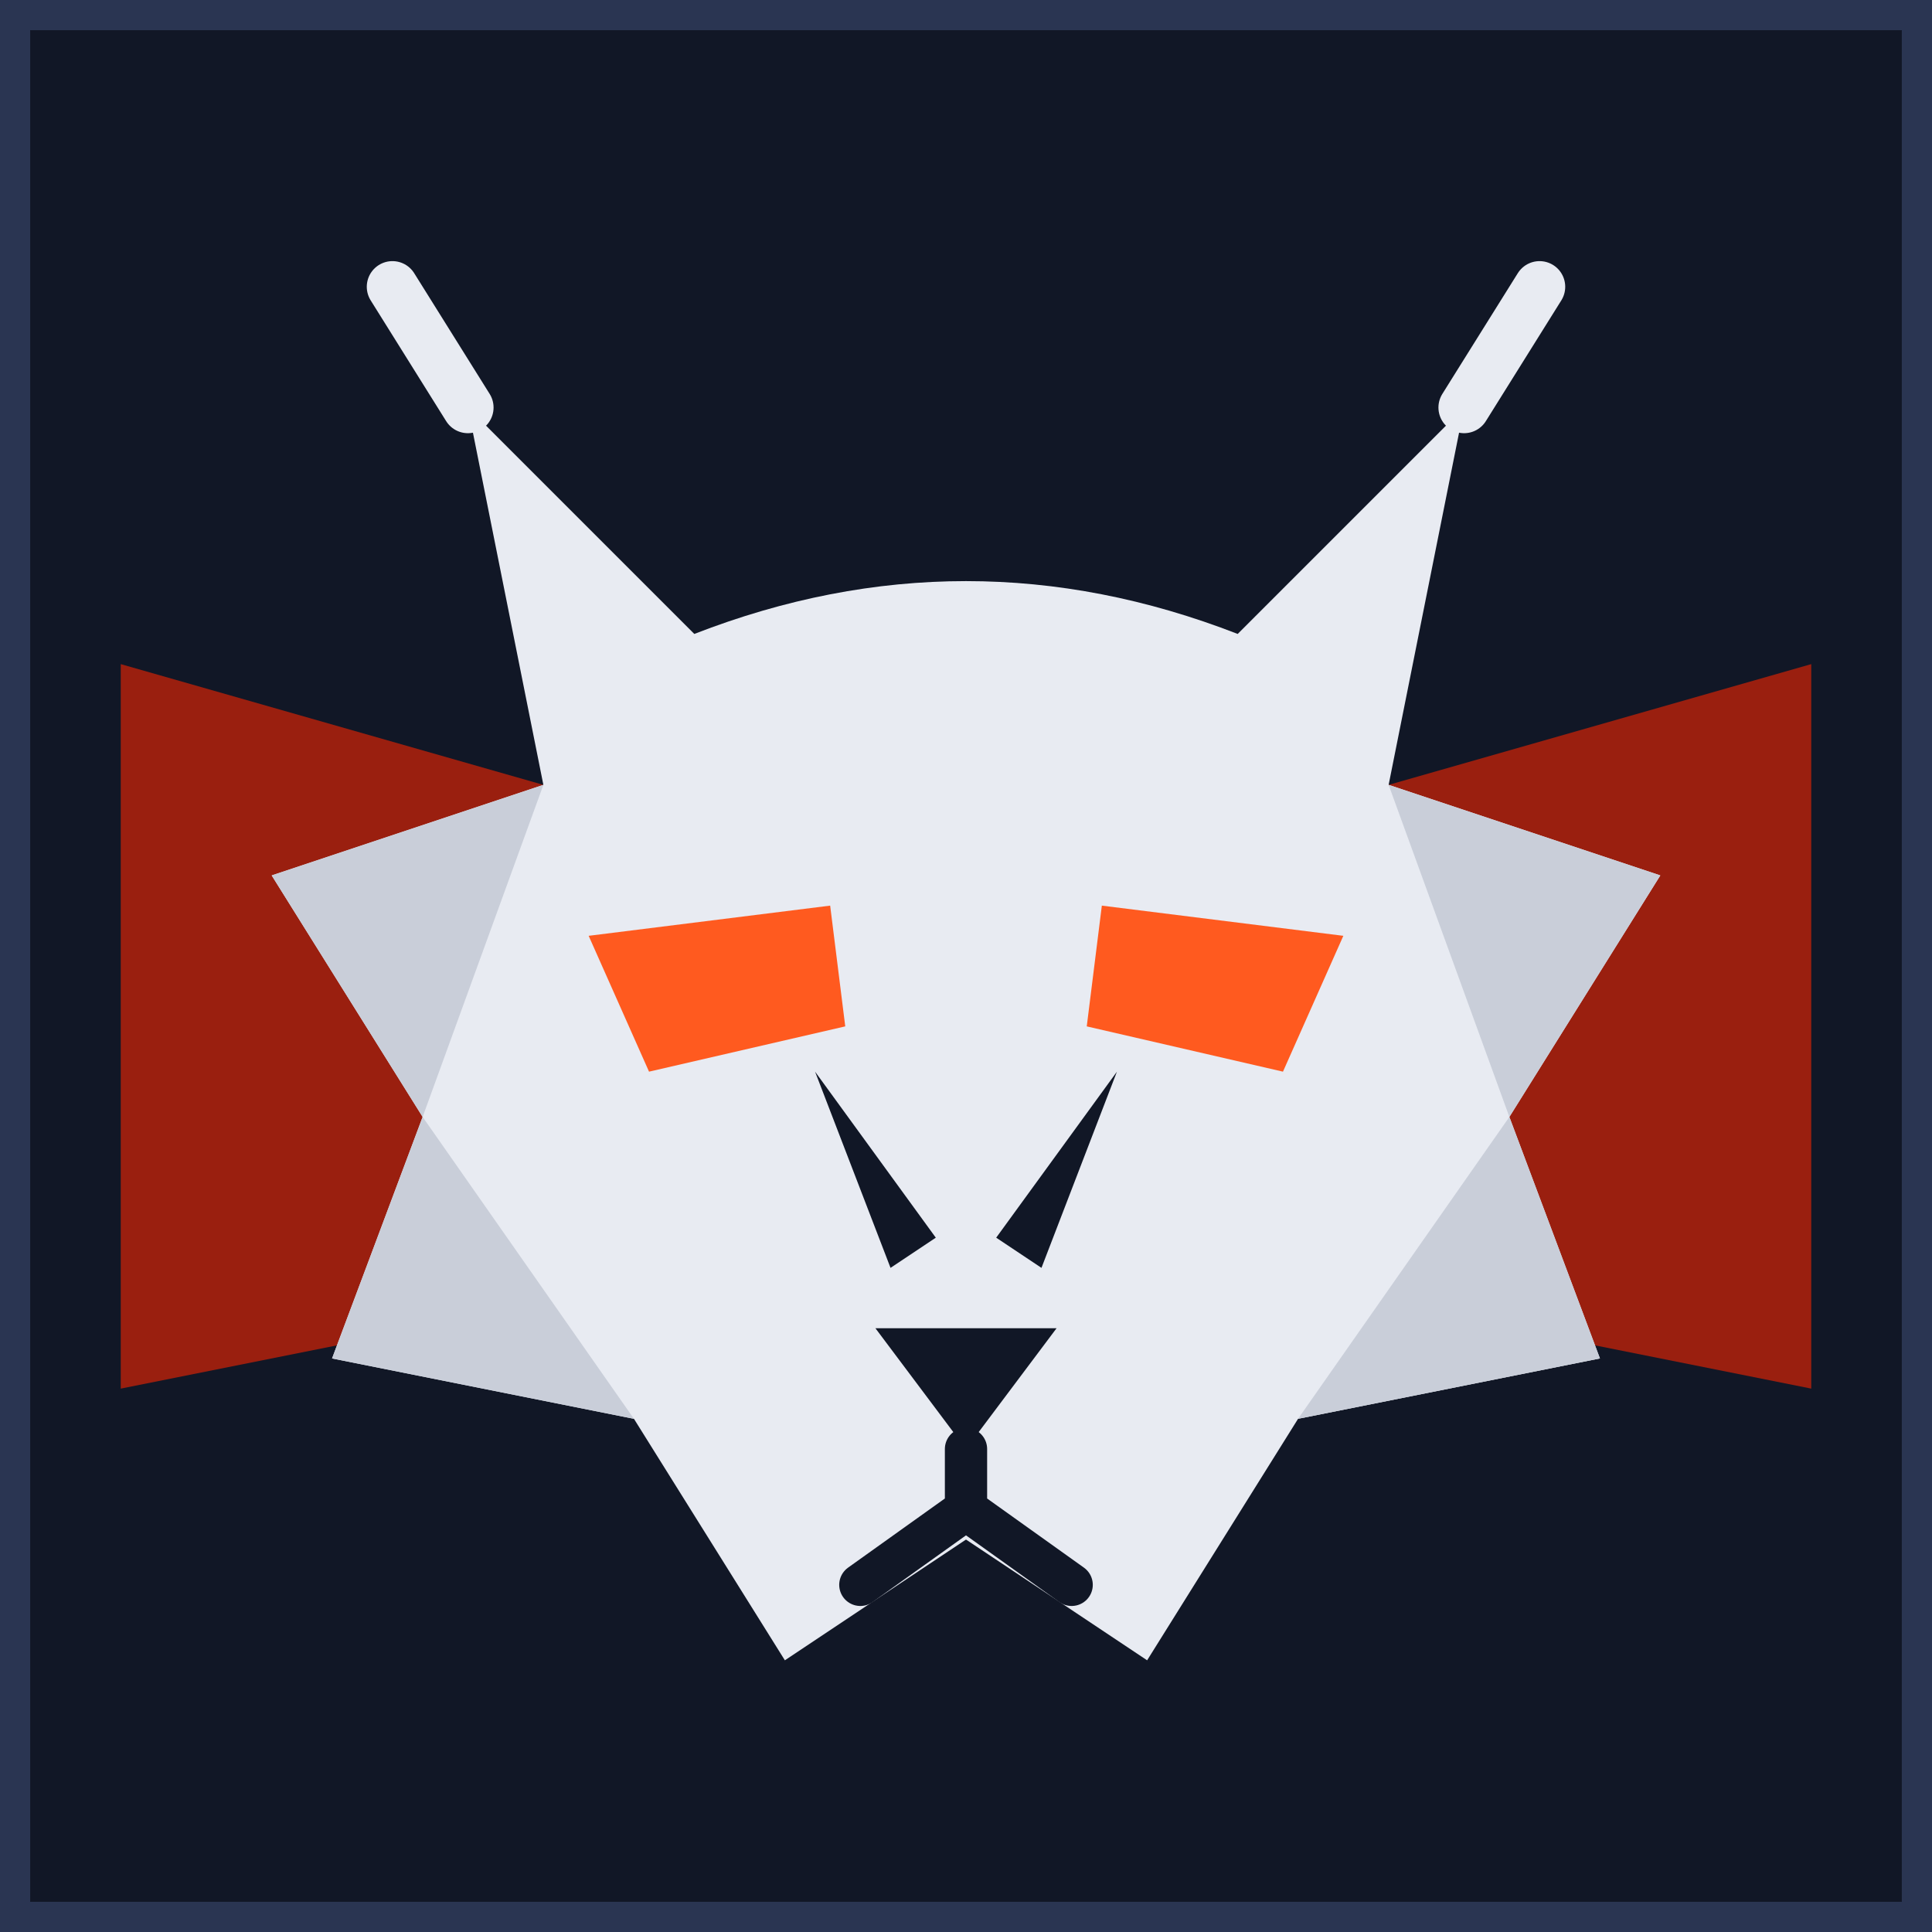
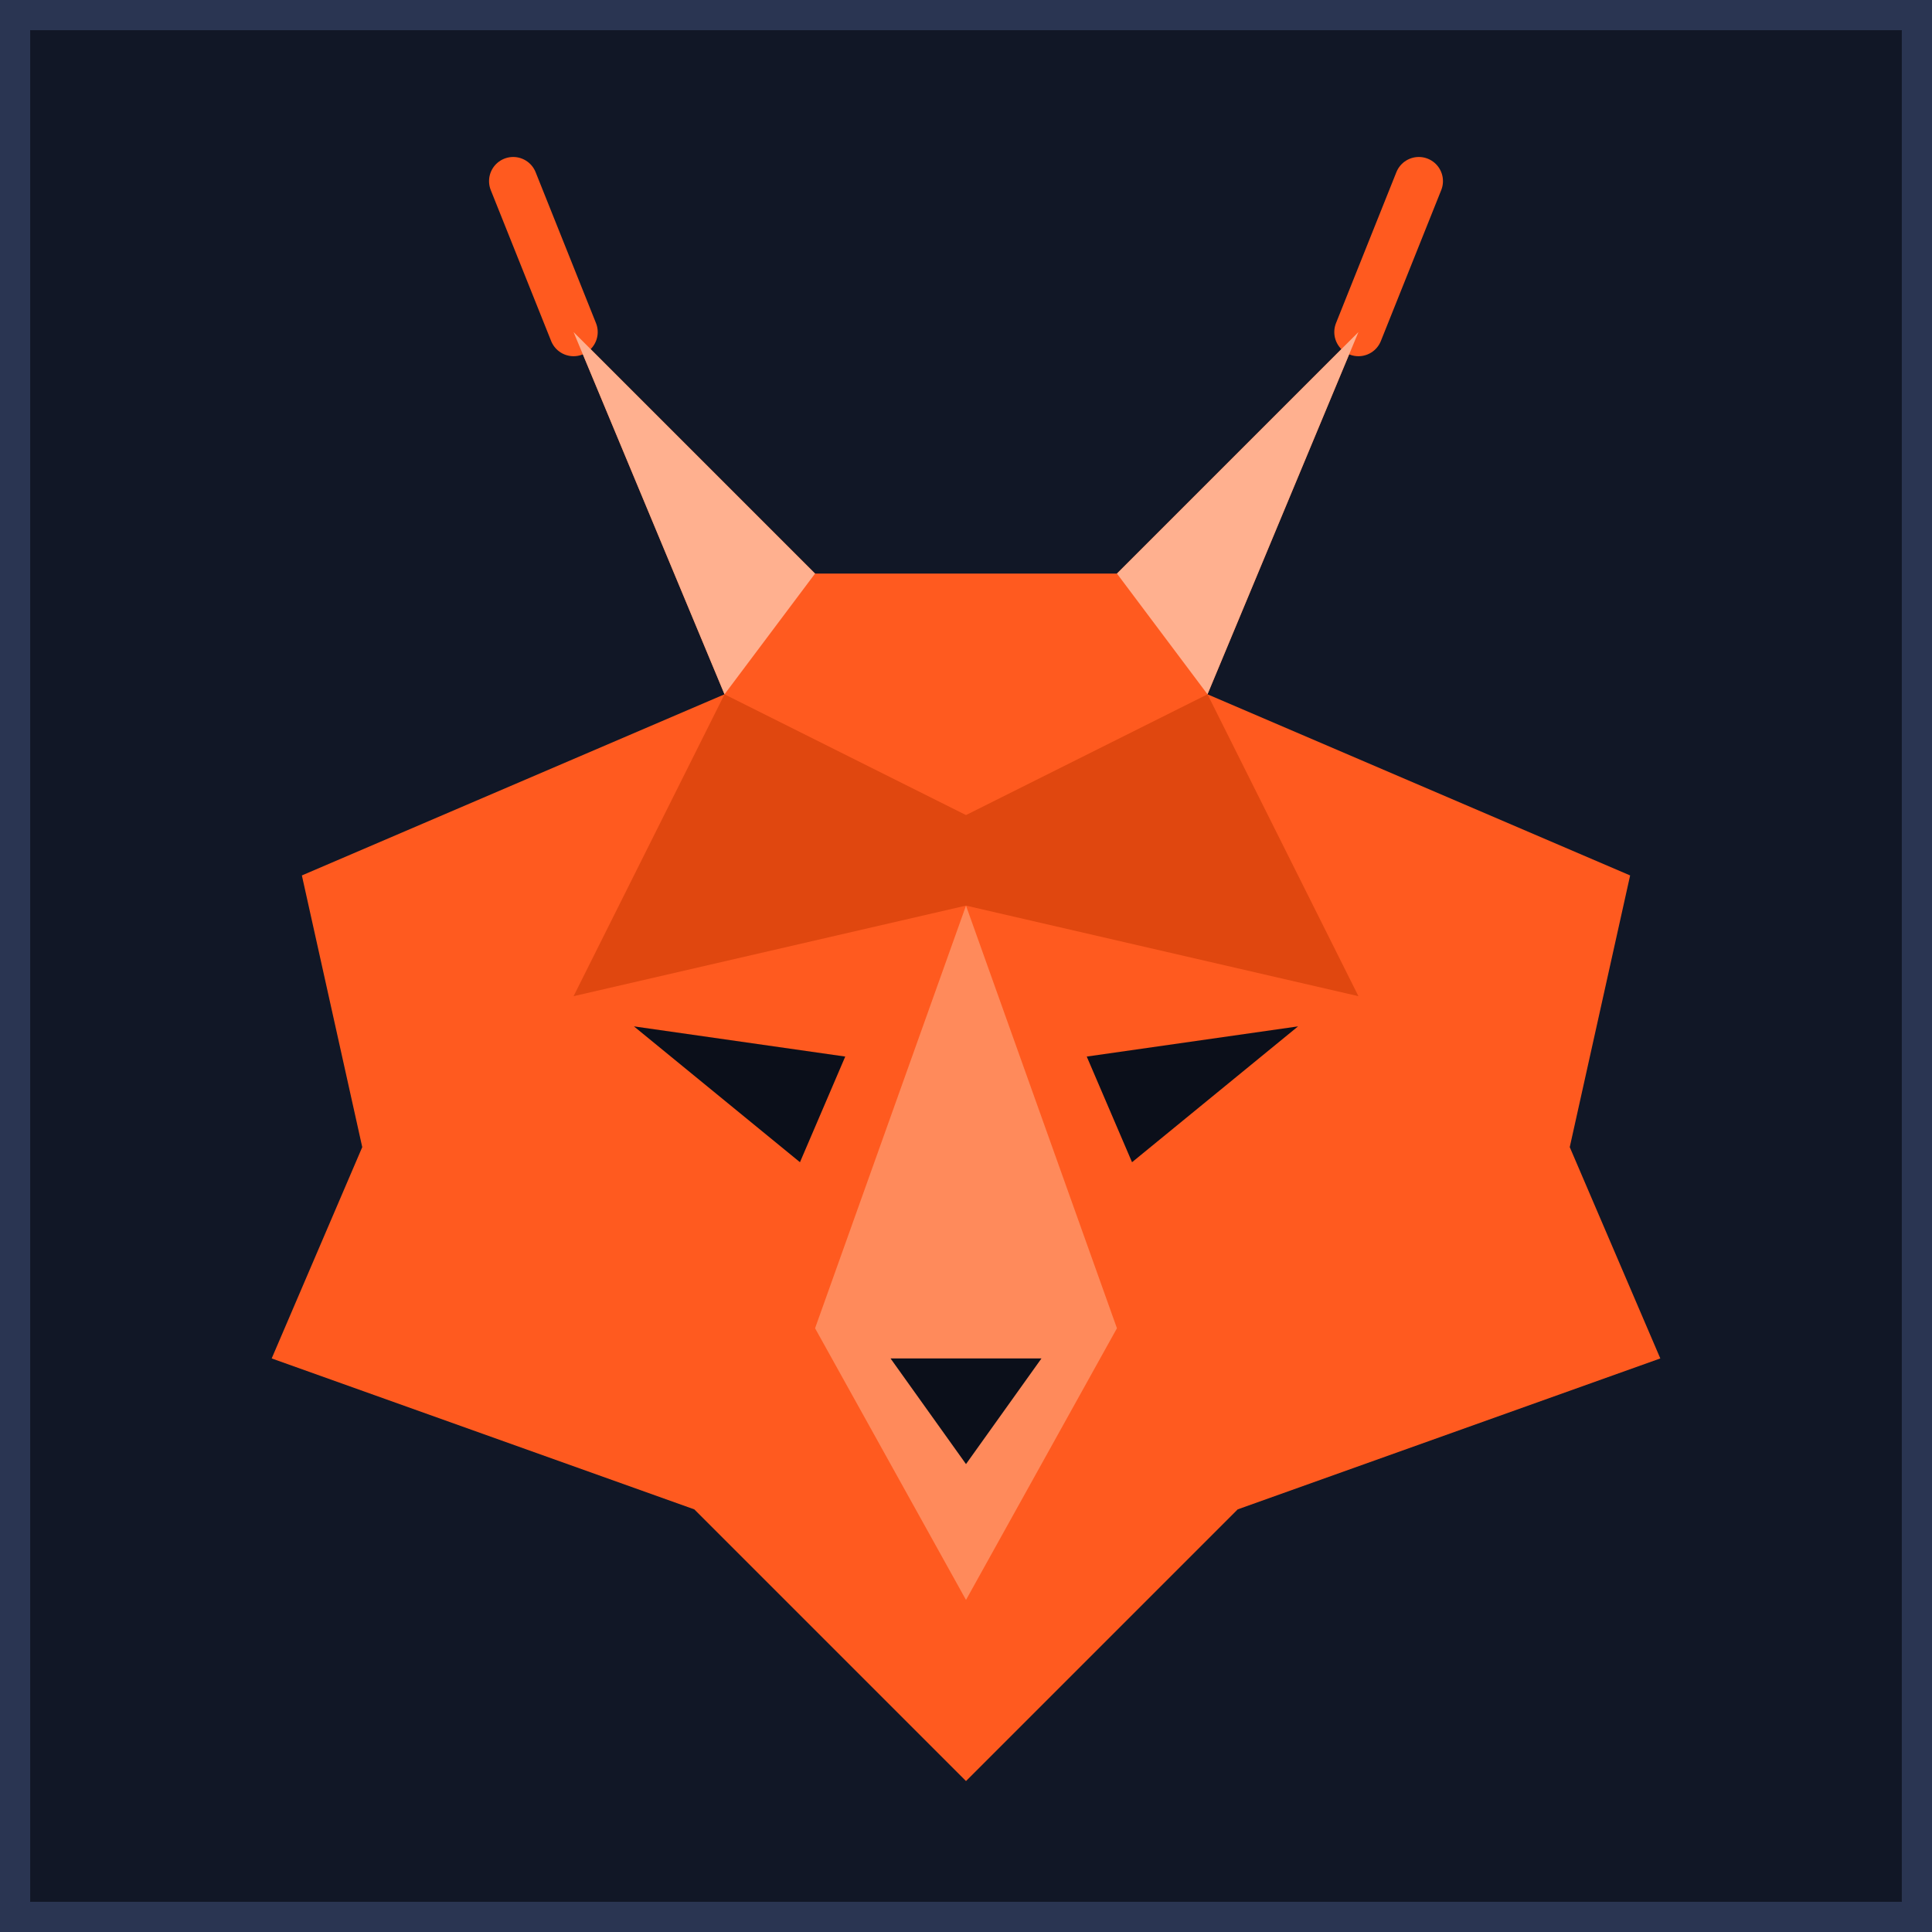
<svg xmlns="http://www.w3.org/2000/svg" width="512" height="512" viewBox="0 0 64 64" fill="none">
  <rect width="64" height="64" fill="#111726" />
  <rect x=".5" y=".5" width="63" height="63" stroke="#2a3552" />
-   <path d="M4 22L18 26L14 44L4 46Z M60 22L46 26L50 44L60 46Z" fill="#9a1f0f" />
-   <path d="M15.5 13.5L13 9.5M48.5 13.5L51 9.5" stroke="#e8ebf2" stroke-width="1.7" stroke-linecap="round" />
-   <path d="M15.5 13.5L23 21Q32 17.5 41 21L48.5 13.5L46 26L55 29L50 37L53 45L43 47L38 55L32 51L26 55L21 47L11 45L14 37L9 29L18 26Z" fill="#e8ebf2" />
-   <path d="M9 29L18 26L14 37Z M55 29L46 26L50 37Z M14 37L21 47L11 45Z M50 37L43 47L53 45Z" fill="#c9ced9" />
-   <path d="M19.5 31L27.5 30L28 34L21.5 35.5Z M44.5 31L36.5 30L36 34L42.5 35.5Z" fill="#ff5a1f" />
-   <path d="M27 35.5L29.5 42L31 41Z M37 35.5L34.5 42L33 41Z" fill="#111726" />
-   <path d="M29 44L35 44L32 48Z" fill="#111726" />
-   <path d="M32 48L32 50M32 50L28.5 52.5M32 50L35.5 52.5" stroke="#111726" stroke-width="1.4" stroke-linecap="round" />
+   <path d="M17 6l2 5M47 6l-2 5" stroke="#ff5a1f" stroke-width="1.6" stroke-linecap="round" />
+   <path d="M19 11L24 23L10 29L12 38L9 45L23 50L32 59L41 50L55 45L52 38L54 29L40 23L45 11L37 19H27Z" fill="#ff5a1f" />
+   <path d="M19 11L24 23L27 19Z M45 11L40 23L37 19Z" fill="#ffb08f" />
+   <path d="M24 23L32 27L40 23L45 33L32 30L19 33Z" fill="#e0470f" />
+   <path d="M27 44L32 30L37 44L32 53Z" fill="#ff8a5b" />
+   <path d="M21 34L28 35L26.5 38.5Z M43 34L36 35L37.5 38.5Z" fill="#0b0f1a" />
+   <path d="M29.5 45L34.5 45L32 48.5Z" fill="#0b0f1a" />
</svg>
